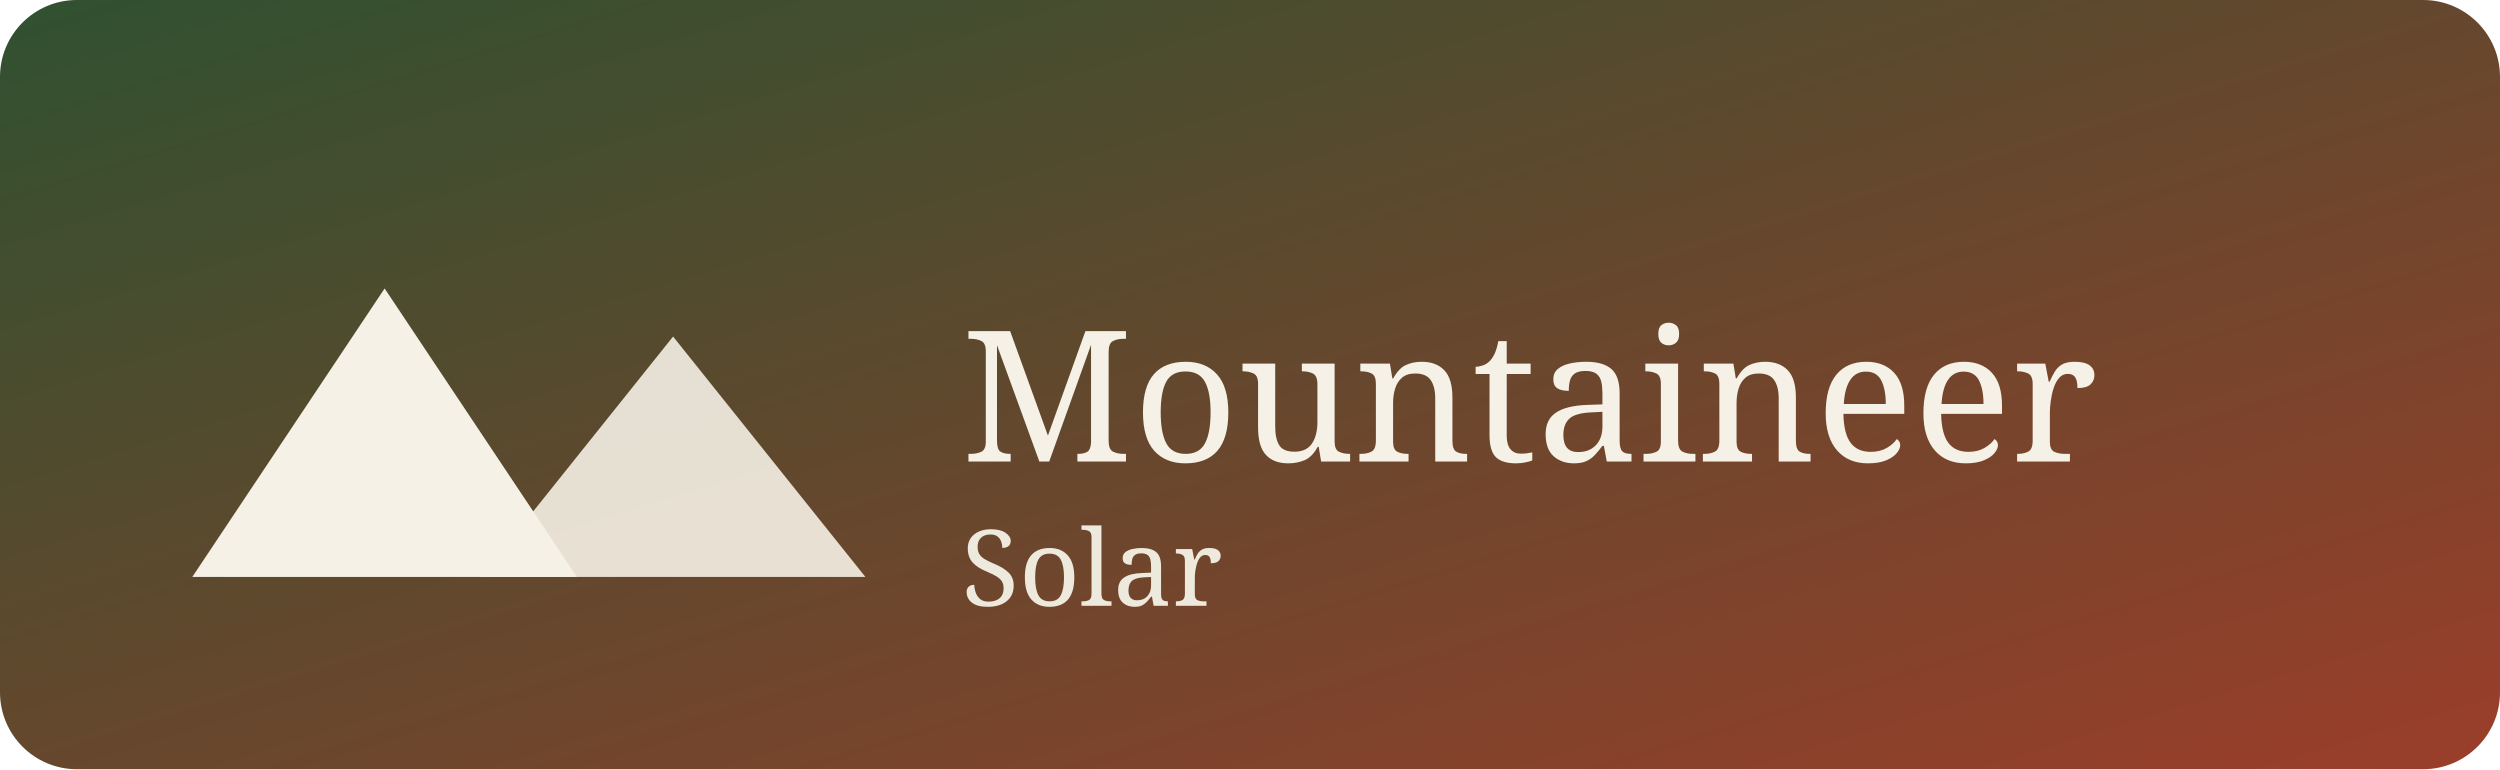
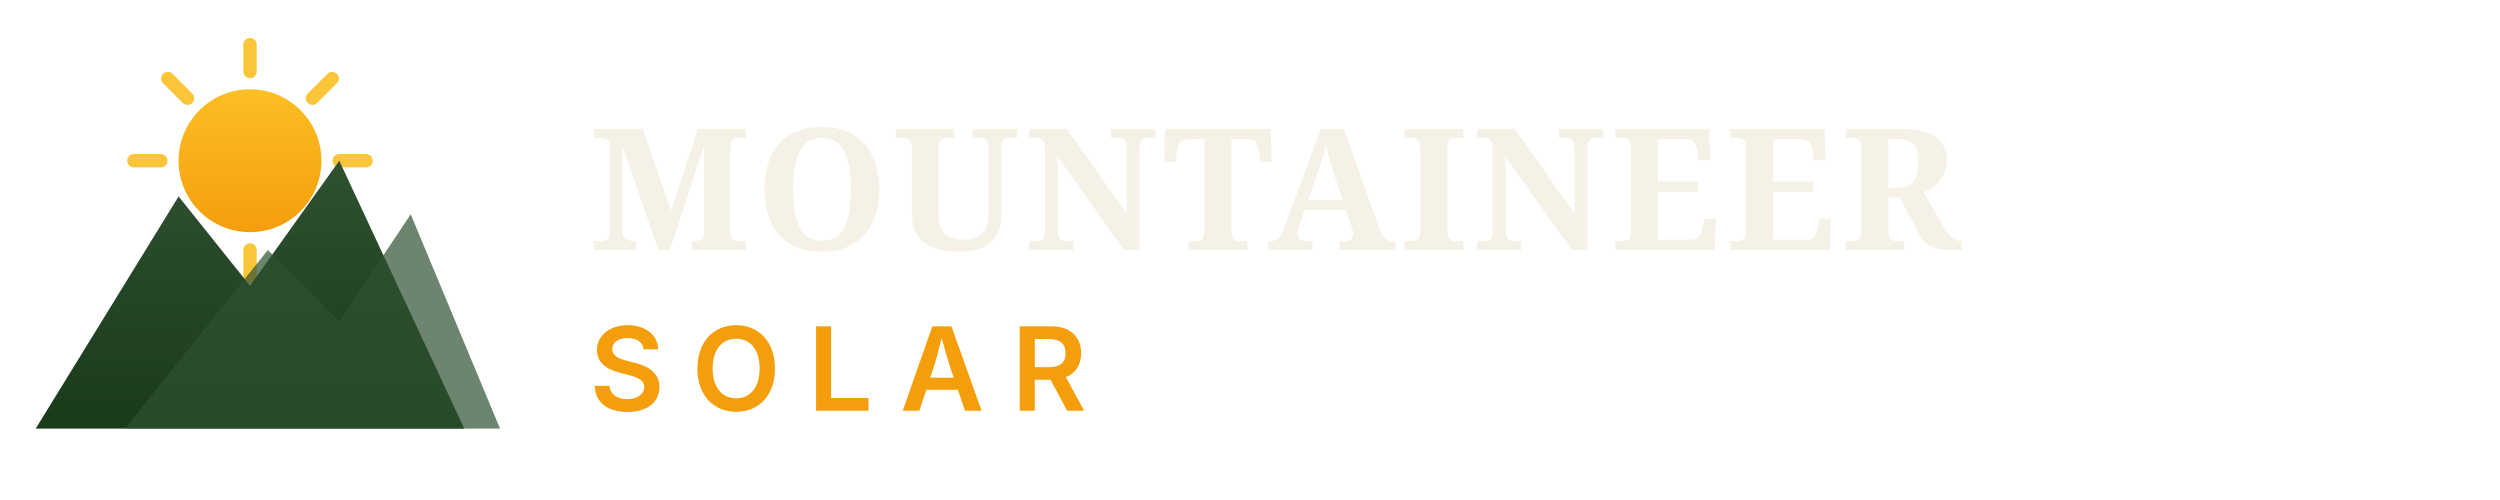
- <svg xmlns="http://www.w3.org/2000/svg" viewBox="0 0 520 160">
+ <svg xmlns="http://www.w3.org/2000/svg" viewBox="0 0 280 56">
  <defs>
-     <linearGradient id="g" x1="0" x2="1" y1="0" y2="1">
-       <stop offset="0" stop-color="#2F5130" />
-       <stop offset="1" stop-color="#9B3E2A" />
+     <linearGradient id="sunGrad" x1="0" y1="0" x2="0" y2="1">
+       <stop offset="0" stop-color="#FBBF24" />
+       <stop offset="1" stop-color="#F59E0B" />
+     </linearGradient>
+     <linearGradient id="mtnGrad" x1="0" y1="1" x2="0" y2="0">
+       <stop offset="0" stop-color="#1a3a1c" />
+       <stop offset="1" stop-color="#2F5130" />
    </linearGradient>
  </defs>
-   <rect width="520" height="160" rx="16" fill="url(#g)" />
-   <g fill="#F5F1E6">
-     <path d="M40 120 L80 60 L120 120 Z" />
-     <path d="M100 120 L140 70 L180 120 Z" opacity="0.9" />
+   <circle cx="28" cy="18" r="8" fill="url(#sunGrad)" />
+   <g stroke="#FBBF24" stroke-width="1.5" stroke-linecap="round" opacity="0.9">
+     <line x1="28" y1="5" x2="28" y2="8" />
+     <line x1="28" y1="28" x2="28" y2="31" />
+     <line x1="15" y1="18" x2="18" y2="18" />
+     <line x1="38" y1="18" x2="41" y2="18" />
+     <line x1="18.8" y1="8.8" x2="21" y2="11" />
+     <line x1="35" y1="25" x2="37.2" y2="27.2" />
+     <line x1="37.2" y1="8.8" x2="35" y2="11" />
+     <line x1="21" y1="25" x2="18.8" y2="27.2" />
  </g>
-   <text x="200" y="96" font-family="Playfair Display, serif" font-size="38" fill="#F5F1E6">Mountaineer</text>
-   <text x="200" y="126" font-family="Libre Baskerville, serif" font-size="22" fill="#F5F1E6" opacity="0.95">Solar</text>
+   <path d="M4 48 L20 22 L28 32 L38 18 L52 48 Z" fill="url(#mtnGrad)" />
+   <path d="M14 48 L30 28 L38 36 L46 24 L56 48 Z" fill="#2F5130" opacity="0.7" />
+   <text x="66" y="28" font-family="'Playfair Display', Georgia, serif" font-size="19" font-weight="700" fill="#F5F1E6" letter-spacing="0.5">MOUNTAINEER</text>
+   <text x="66" y="46" font-family="'Inter', 'Helvetica Neue', sans-serif" font-size="13" font-weight="600" fill="#F59E0B" letter-spacing="3">SOLAR</text>
</svg>
